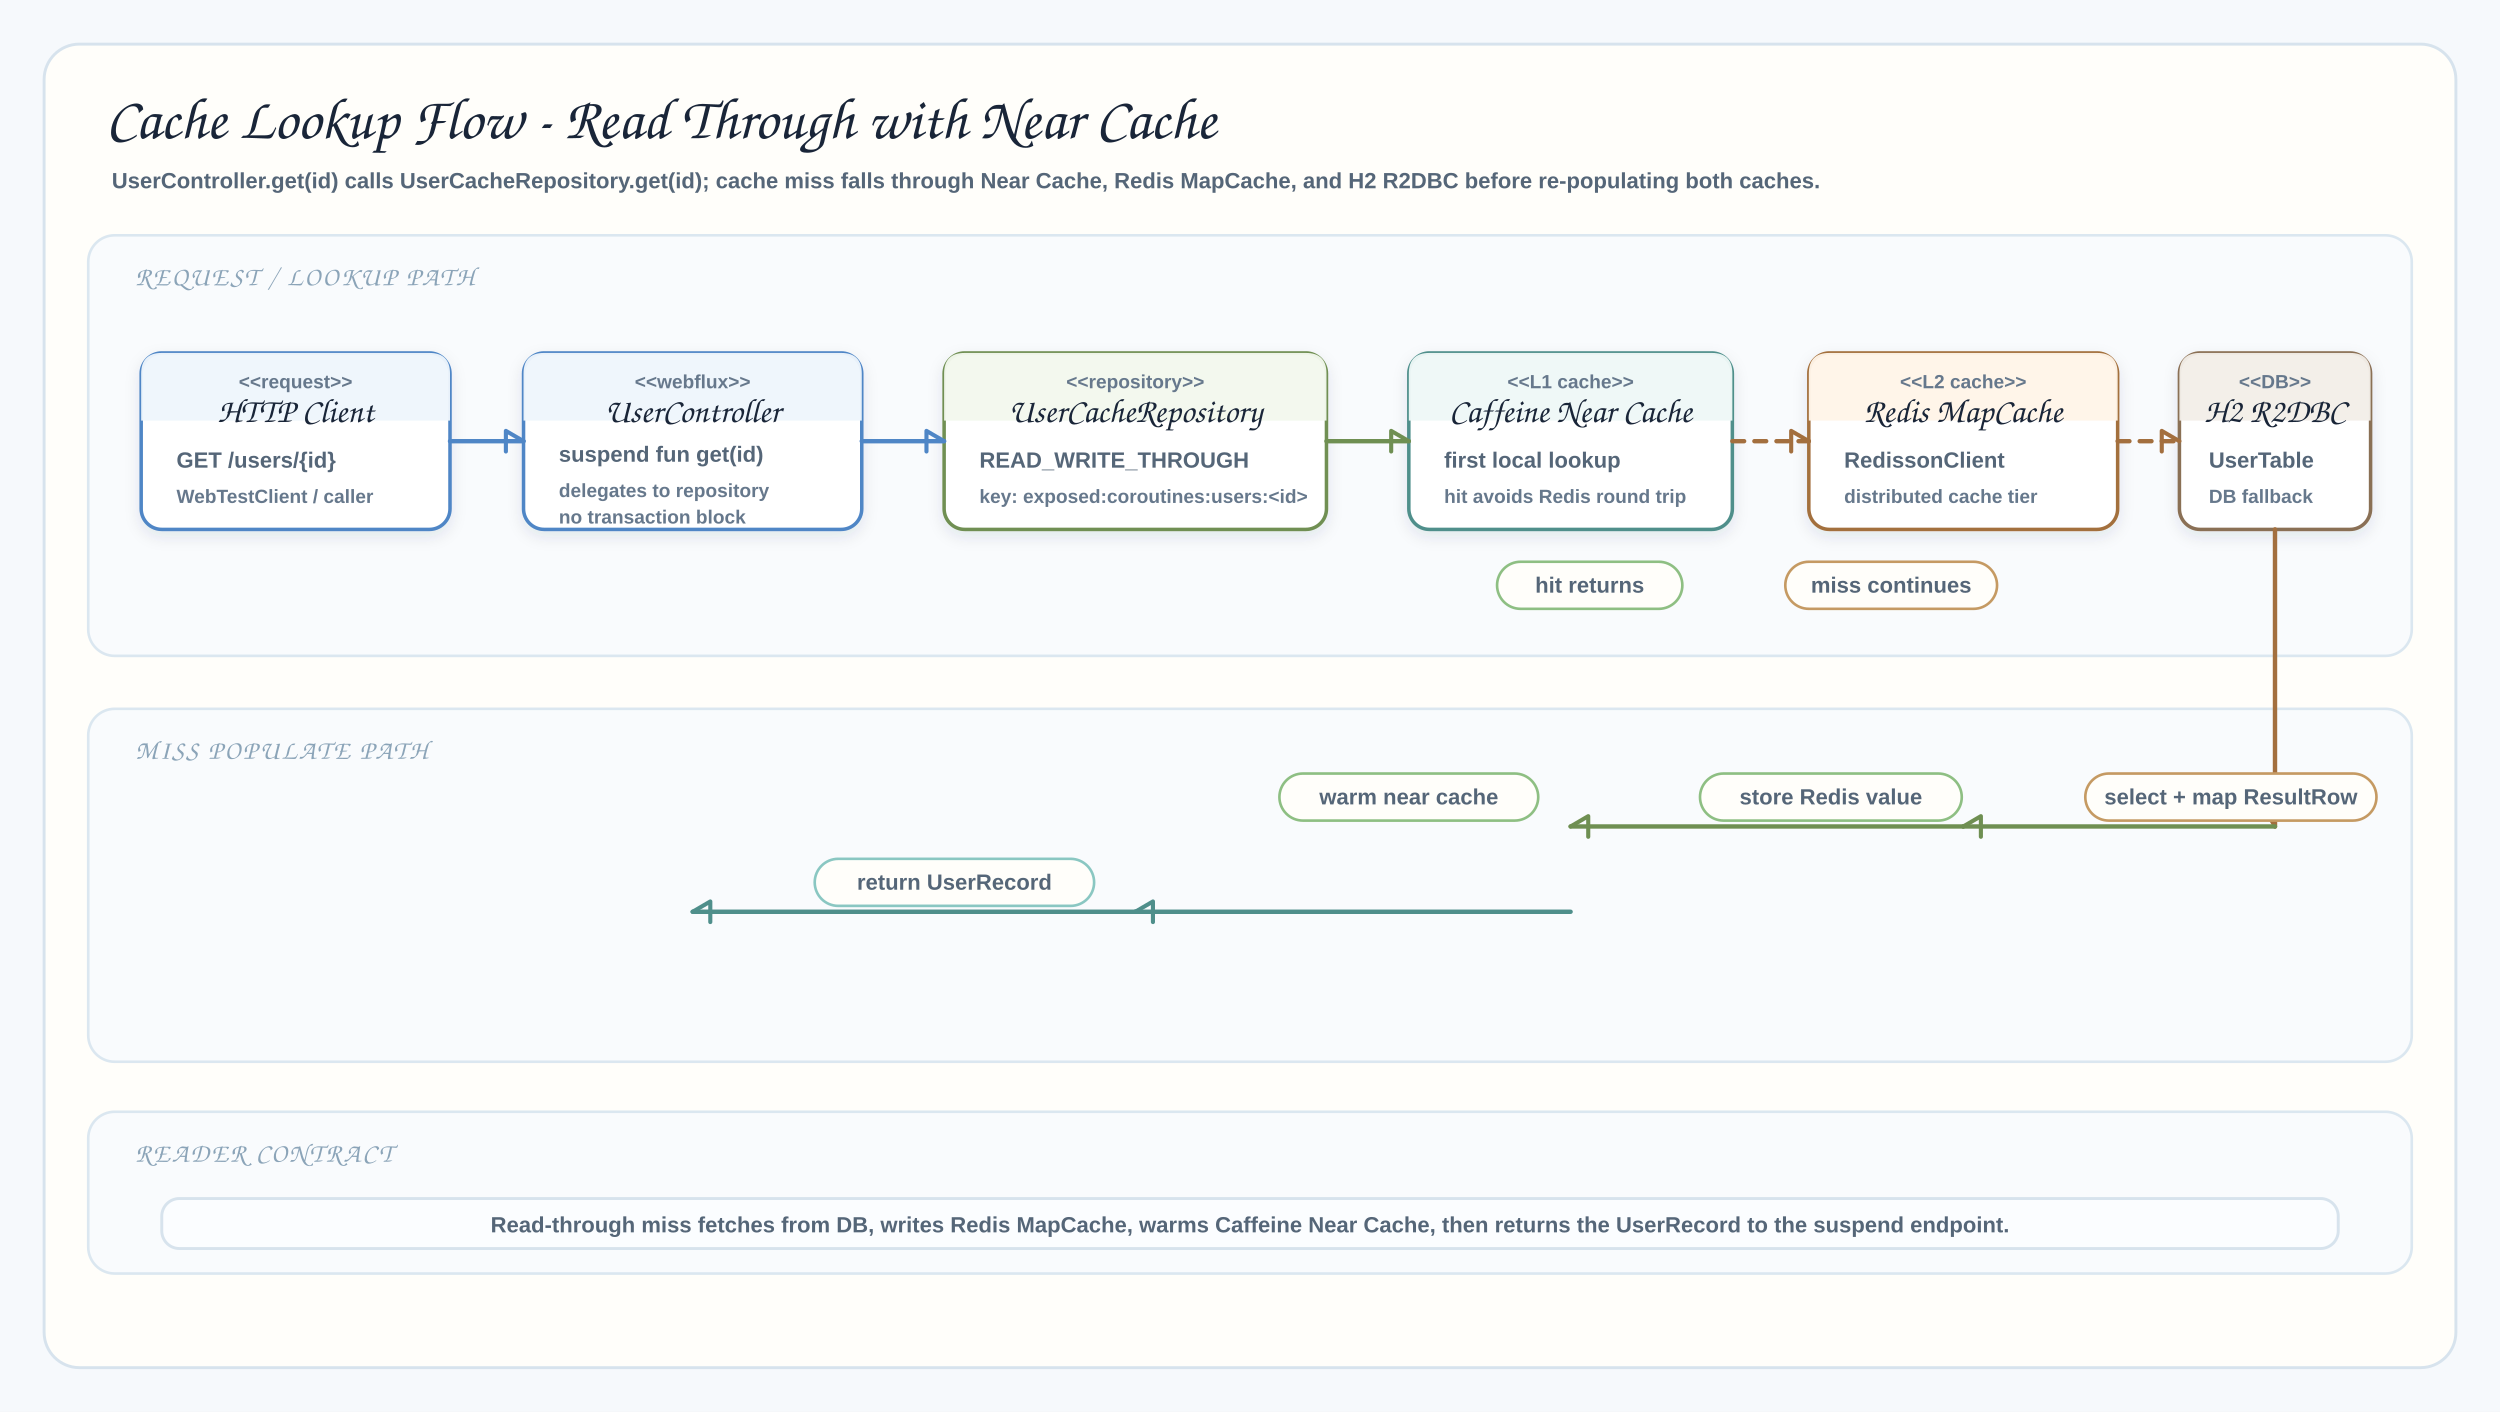
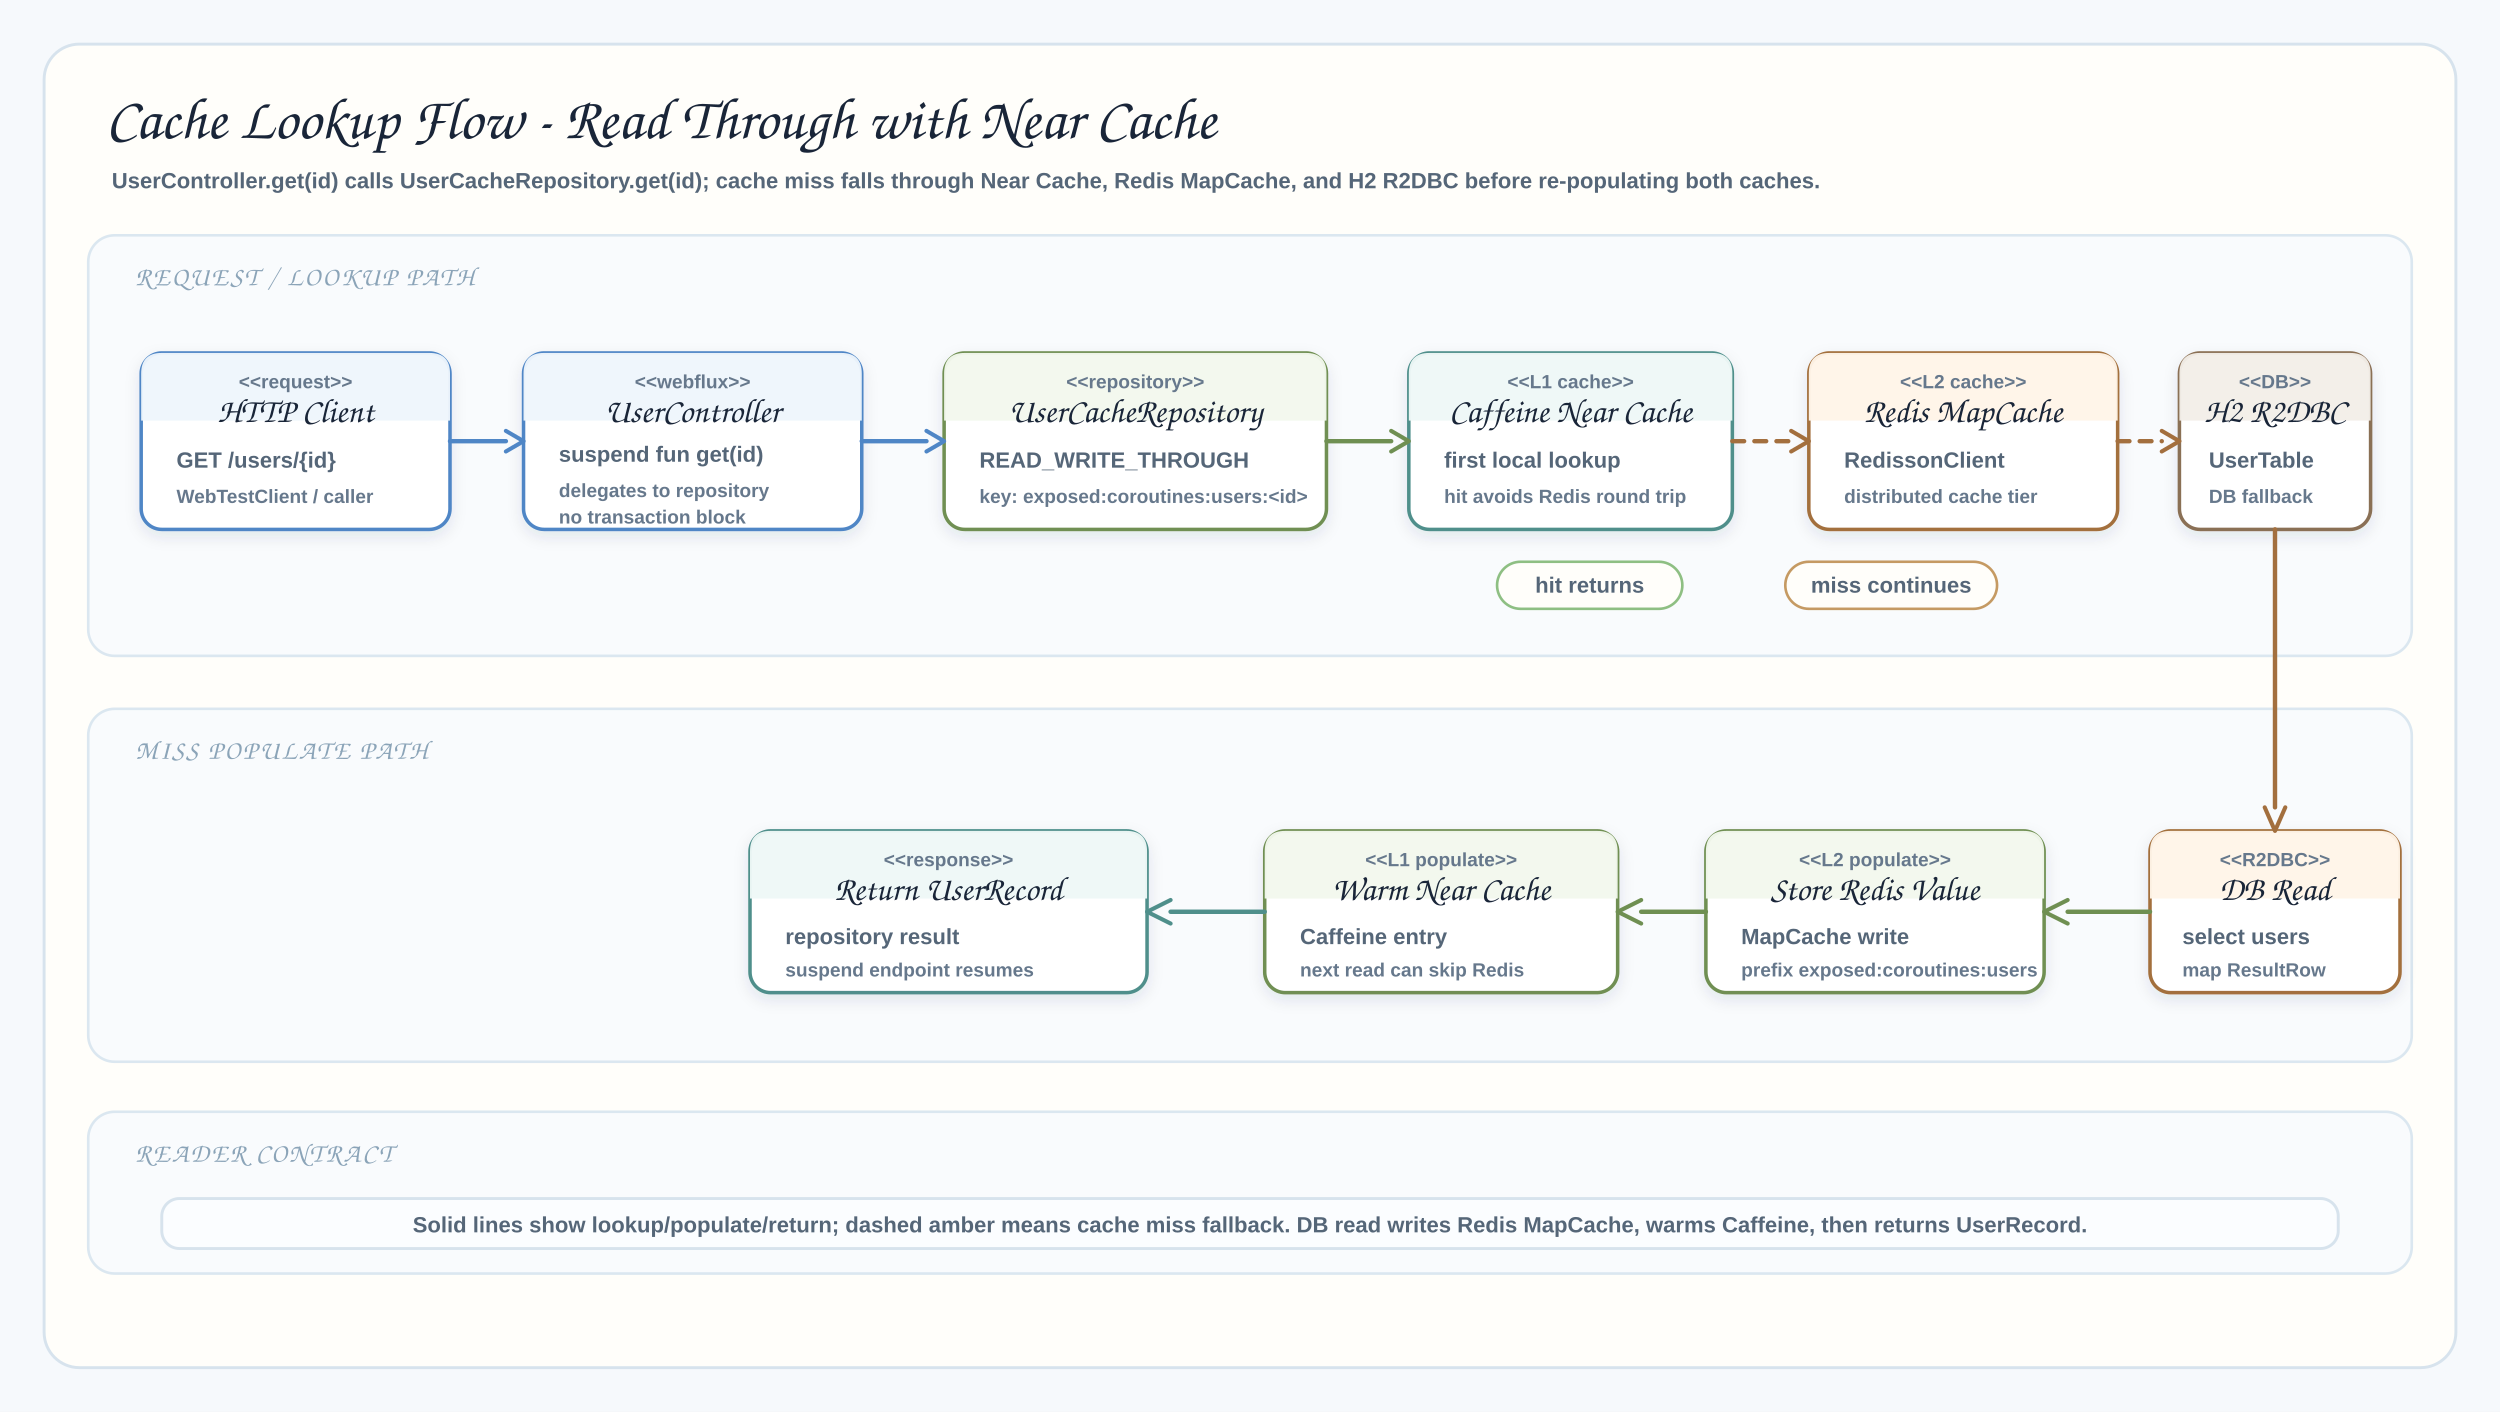
<svg xmlns="http://www.w3.org/2000/svg" width="1700" height="960" viewBox="0 0 1700 960" role="img" aria-label="Cache lookup flow for R2DBC read-through repository">
  <defs>
    <filter id="softShadow" x="-8%" y="-10%" width="116%" height="124%">
      <feDropShadow dx="0" dy="4" stdDeviation="5" flood-color="#25384d" flood-opacity="0.10" />
    </filter>
    <style>
      .canvas{fill:#f6f9fc}
      .frame{fill:#fffefa;stroke:#d7e3ed;stroke-width:2}
      .lane{fill:#f9fbfd;stroke:#dbe7f0;stroke-width:1.8}
      .title{font-family:"Architects Daughter","Comic Sans MS","Comic Sans",cursive;font-size:40px;fill:#192538;font-weight:400}
      .subtitle,.detail,.foot,.labelText{font-family:"Comic Sans MS","Comic Sans","Comic Neue",Arial,sans-serif;font-size:15px;font-weight:700;fill:#556678}
      .small{font-family:"Comic Sans MS","Comic Sans","Comic Neue",Arial,sans-serif;font-size:13px;font-weight:700;fill:#66788c}
      .laneTitle{font-family:"Architects Daughter","Comic Sans MS","Comic Sans",cursive;font-size:18px;letter-spacing:0.08em;fill:#8ba4b8;font-weight:400}
      .cardTitle{font-family:"Architects Daughter","Comic Sans MS","Comic Sans",cursive;font-size:23px;fill:#192538;font-weight:400}
      .stereo{font-family:"Comic Sans MS","Comic Sans","Comic Neue",Arial,sans-serif;font-size:13px;font-weight:700;fill:#66788c}
      .card{filter:url(#softShadow);stroke-width:2.4}
      .header{opacity:.96}
      .connector{fill:none;stroke-width:3;stroke-linecap:round;stroke-linejoin:round}
      .dash{stroke-dasharray:8 7}
      .head{fill:none;stroke-width:2.8;stroke-linecap:round;stroke-linejoin:round;stroke-dasharray:none}
      .label{fill:#fffefa;stroke-width:1.8}
      .blue{stroke:#4f86c6}
      .green{stroke:#6f8f52}
      .amber{stroke:#a36f3e}
      .teal{stroke:#4f8f8b}
    </style>
  </defs>
  <rect class="canvas" width="1700" height="960" />
  <rect class="frame" x="30" y="30" width="1640" height="900" rx="24" />
  <text class="title" x="72" y="94">Cache Lookup Flow - Read Through with Near Cache</text>
  <text class="subtitle" x="76" y="128">UserController.get(id) calls UserCacheRepository.get(id); cache miss falls through Near Cache, Redis MapCache, and H2 R2DBC before re-populating both caches.</text>
  <rect class="lane" x="60" y="160" width="1580" height="286" rx="18" />
  <text class="laneTitle" x="92" y="194">REQUEST / LOOKUP PATH</text>
  <rect class="lane" x="60" y="482" width="1580" height="240" rx="18" />
  <text class="laneTitle" x="92" y="516">MISS POPULATE PATH</text>
  <rect class="lane" x="60" y="756" width="1580" height="110" rx="18" />
  <text class="laneTitle" x="92" y="790">READER CONTRACT</text>
  <g data-card="HTTP Client" data-x="96" data-y="240" data-width="210" data-height="120">
    <rect class="card" x="96" y="240" width="210" height="120" rx="14" fill="#ffffff" stroke="#4f86c6" />
    <path class="header" d="M96,286 L96,254 Q96,240 110,240 L292,240 Q306,240 306,254 L306,286 Z" fill="#eef6fc" />
    <text class="stereo" x="201" y="264" text-anchor="middle">&lt;&lt;request&gt;&gt;</text>
    <text class="cardTitle" x="201" y="287" text-anchor="middle">HTTP Client</text>
    <text class="detail" x="120" y="318">GET /users/{id}</text>
    <text class="small" x="120" y="342">WebTestClient / caller</text>
  </g>
  <g data-card="UserController" data-x="356" data-y="240" data-width="230" data-height="120">
    <rect class="card" x="356" y="240" width="230" height="120" rx="14" fill="#ffffff" stroke="#4f86c6" />
    <path class="header" d="M356,286 L356,254 Q356,240 370,240 L572,240 Q586,240 586,254 L586,286 Z" fill="#eef6fc" />
    <text class="stereo" x="471" y="264" text-anchor="middle">&lt;&lt;webflux&gt;&gt;</text>
    <text class="cardTitle" x="471" y="287" text-anchor="middle">UserController</text>
    <text class="detail" x="380" y="314">suspend fun get(id)</text>
    <text class="small" x="380" y="338">delegates to repository</text>
    <text class="small" x="380" y="356">no transaction block</text>
  </g>
  <g data-card="UserCacheRepository" data-x="642" data-y="240" data-width="260" data-height="120">
    <rect class="card" x="642" y="240" width="260" height="120" rx="14" fill="#ffffff" stroke="#6f8f52" />
    <path class="header" d="M642,286 L642,254 Q642,240 656,240 L888,240 Q902,240 902,254 L902,286 Z" fill="#f2f8ed" />
    <text class="stereo" x="772" y="264" text-anchor="middle">&lt;&lt;repository&gt;&gt;</text>
    <text class="cardTitle" x="772" y="287" text-anchor="middle">UserCacheRepository</text>
    <text class="detail" x="666" y="318">READ_WRITE_THROUGH</text>
    <text class="small" x="666" y="342">key: exposed:coroutines:users:&lt;id&gt;</text>
  </g>
  <g data-card="Near Cache" data-x="958" data-y="240" data-width="220" data-height="120">
    <rect class="card" x="958" y="240" width="220" height="120" rx="14" fill="#ffffff" stroke="#4f8f8b" />
    <path class="header" d="M958,286 L958,254 Q958,240 972,240 L1164,240 Q1178,240 1178,254 L1178,286 Z" fill="#eef8f7" />
    <text class="stereo" x="1068" y="264" text-anchor="middle">&lt;&lt;L1 cache&gt;&gt;</text>
    <text class="cardTitle" x="1068" y="287" text-anchor="middle">Caffeine Near Cache</text>
    <text class="detail" x="982" y="318">first local lookup</text>
    <text class="small" x="982" y="342">hit avoids Redis round trip</text>
  </g>
  <g data-card="Redis MapCache" data-x="1230" data-y="240" data-width="210" data-height="120">
    <rect class="card" x="1230" y="240" width="210" height="120" rx="14" fill="#ffffff" stroke="#a36f3e" />
    <path class="header" d="M1230,286 L1230,254 Q1230,240 1244,240 L1426,240 Q1440,240 1440,254 L1440,286 Z" fill="#fff5e8" />
    <text class="stereo" x="1335" y="264" text-anchor="middle">&lt;&lt;L2 cache&gt;&gt;</text>
    <text class="cardTitle" x="1335" y="287" text-anchor="middle">Redis MapCache</text>
    <text class="detail" x="1254" y="318">RedissonClient</text>
    <text class="small" x="1254" y="342">distributed cache tier</text>
  </g>
  <g data-card="H2 R2DBC DB" data-x="1482" data-y="240" data-width="130" data-height="120">
    <rect class="card" x="1482" y="240" width="130" height="120" rx="14" fill="#ffffff" stroke="#8a6f55" />
    <path class="header" d="M1482,286 L1482,254 Q1482,240 1496,240 L1598,240 Q1612,240 1612,254 L1612,286 Z" fill="#f3eee8" />
    <text class="stereo" x="1547" y="264" text-anchor="middle">&lt;&lt;DB&gt;&gt;</text>
    <text class="cardTitle" x="1547" y="287" text-anchor="middle">H2 R2DBC</text>
    <text class="detail" x="1502" y="318">UserTable</text>
    <text class="small" x="1502" y="342">DB fallback</text>
  </g>
  <g id="lookup-connectors">
-     <path class="connector blue" data-connector="lookup" d="M306 300 L356 300" />
-     <polyline class="head blue" points="356,300 344,293 344,307" />
-     <path class="connector blue" data-connector="lookup" d="M586 300 L642 300" />
-     <polyline class="head blue" points="642,300 630,293 630,307" />
-     <path class="connector green" data-connector="lookup" d="M902 300 L958 300" />
-     <polyline class="head green" points="958,300 946,293 946,307" />
-     <path class="connector amber dash" data-connector="miss" d="M1178 300 L1230 300" />
-     <polyline class="head amber" points="1230,300 1218,293 1218,307" />
-     <path class="connector amber dash" data-connector="miss" d="M1440 300 L1482 300" />
-     <polyline class="head amber" points="1482,300 1470,293 1470,307" />
+     <path class="connector blue" data-connector="lookup" d="M306 300 L344 300" />
+     <polyline class="head blue" points="344,293 356,300 344,307" stroke-dasharray="none" style="stroke-dasharray:none!important" />
+     <path class="connector blue" data-connector="lookup" d="M586 300 L630 300" />
+     <polyline class="head blue" points="630,293 642,300 630,307" stroke-dasharray="none" style="stroke-dasharray:none!important" />
+     <path class="connector green" data-connector="lookup" d="M902 300 L946 300" />
+     <polyline class="head green" points="946,293 958,300 946,307" stroke-dasharray="none" style="stroke-dasharray:none!important" />
+     <path class="connector amber dash" data-connector="miss" d="M1178 300 L1218 300" stroke-linecap="butt" />
+     <polyline class="head amber" points="1218,293 1230,300 1218,307" stroke-dasharray="none" style="stroke-dasharray:none!important" />
+     <path class="connector amber dash" data-connector="miss" d="M1440 300 L1470 300" stroke-linecap="butt" />
+     <polyline class="head amber" points="1470,293 1482,300 1470,307" stroke-dasharray="none" style="stroke-dasharray:none!important" />
  </g>
  <g id="labels">
    <rect class="label" x="1018" y="382" width="126" height="32" rx="16" stroke="#8ebf83" />
    <text class="labelText" x="1081" y="403" text-anchor="middle">hit returns</text>
    <rect class="label" x="1214" y="382" width="144" height="32" rx="16" stroke="#c59a63" />
    <text class="labelText" x="1286" y="403" text-anchor="middle">miss continues</text>
  </g>
  <g id="populate-corridor">
-     <path class="connector amber" data-connector="db-read" d="M1547 360 L1547 562" />
-     <polyline class="head amber" points="1547,562 1540,550 1554,550" />
-     <path class="connector green" data-connector="populate" d="M1547 562 L1335 562" />
-     <polyline class="head green" points="1335,562 1347,555 1347,569" />
-     <path class="connector green" data-connector="populate" d="M1335 562 L1068 562" />
-     <polyline class="head green" points="1068,562 1080,555 1080,569" />
-     <path class="connector teal" data-connector="return" d="M1068 620 L772 620" />
-     <polyline class="head teal" points="772,620 784,613 784,627" />
-     <path class="connector teal" data-connector="return" d="M772 620 L471 620" />
-     <polyline class="head teal" points="471,620 483,613 483,627" />
-     <rect class="label" x="1418" y="526" width="198" height="32" rx="16" stroke="#c59a63" />
-     <text class="labelText" x="1517" y="547" text-anchor="middle">select + map ResultRow</text>
-     <rect class="label" x="1156" y="526" width="178" height="32" rx="16" stroke="#8ebf83" />
-     <text class="labelText" x="1245" y="547" text-anchor="middle">store Redis value</text>
-     <rect class="label" x="870" y="526" width="176" height="32" rx="16" stroke="#8ebf83" />
-     <text class="labelText" x="958" y="547" text-anchor="middle">warm near cache</text>
-     <rect class="label" x="554" y="584" width="190" height="32" rx="16" stroke="#8ac7c2" />
-     <text class="labelText" x="649" y="605" text-anchor="middle">return UserRecord</text>
+     <g data-card="Return UserRecord" data-x="510" data-y="565" data-width="270" data-height="110">
+       <rect class="card" x="510" y="565" width="270" height="110" rx="14" fill="#ffffff" stroke="#4f8f8b" />
+       <path class="header" d="M510,611 L510,579 Q510,565 524,565 L766,565 Q780,565 780,579 L780,611 Z" fill="#eef8f7" />
+       <text class="stereo" x="645" y="589" text-anchor="middle">&lt;&lt;response&gt;&gt;</text>
+       <text class="cardTitle" x="645" y="612" text-anchor="middle">Return UserRecord</text>
+       <text class="detail" x="534" y="642">repository result</text>
+       <text class="small" x="534" y="664">suspend endpoint resumes</text>
+     </g>
+     <g data-card="Near Cache Warm" data-x="860" data-y="565" data-width="240" data-height="110">
+       <rect class="card" x="860" y="565" width="240" height="110" rx="14" fill="#ffffff" stroke="#6f8f52" />
+       <path class="header" d="M860,611 L860,579 Q860,565 874,565 L1086,565 Q1100,565 1100,579 L1100,611 Z" fill="#f2f8ed" />
+       <text class="stereo" x="980" y="589" text-anchor="middle">&lt;&lt;L1 populate&gt;&gt;</text>
+       <text class="cardTitle" x="980" y="612" text-anchor="middle">Warm Near Cache</text>
+       <text class="detail" x="884" y="642">Caffeine entry</text>
+       <text class="small" x="884" y="664">next read can skip Redis</text>
+     </g>
+     <g data-card="Redis Populate" data-x="1160" data-y="565" data-width="230" data-height="110">
+       <rect class="card" x="1160" y="565" width="230" height="110" rx="14" fill="#ffffff" stroke="#6f8f52" />
+       <path class="header" d="M1160,611 L1160,579 Q1160,565 1174,565 L1376,565 Q1390,565 1390,579 L1390,611 Z" fill="#f2f8ed" />
+       <text class="stereo" x="1275" y="589" text-anchor="middle">&lt;&lt;L2 populate&gt;&gt;</text>
+       <text class="cardTitle" x="1275" y="612" text-anchor="middle">Store Redis Value</text>
+       <text class="detail" x="1184" y="642">MapCache write</text>
+       <text class="small" x="1184" y="664">prefix exposed:coroutines:users</text>
+     </g>
+     <g data-card="DB Read" data-x="1462" data-y="565" data-width="170" data-height="110">
+       <rect class="card" x="1462" y="565" width="170" height="110" rx="14" fill="#ffffff" stroke="#a36f3e" />
+       <path class="header" d="M1462,611 L1462,579 Q1462,565 1476,565 L1618,565 Q1632,565 1632,579 L1632,611 Z" fill="#fff5e8" />
+       <text class="stereo" x="1547" y="589" text-anchor="middle">&lt;&lt;R2DBC&gt;&gt;</text>
+       <text class="cardTitle" x="1547" y="612" text-anchor="middle">DB Read</text>
+       <text class="detail" x="1484" y="642">select users</text>
+       <text class="small" x="1484" y="664">map ResultRow</text>
+     </g>
+     <path class="connector amber" data-connector="db-read" d="M1547 360 L1547 549" />
+     <polyline class="head amber" points="1540,549 1547,565 1554,549" stroke-dasharray="none" style="stroke-dasharray:none!important" />
+     <path class="connector green" data-connector="populate" d="M1462 620 L1406 620" />
+     <polyline class="head green" points="1406,612 1390,620 1406,628" stroke-dasharray="none" style="stroke-dasharray:none!important" />
+     <path class="connector green" data-connector="populate" d="M1160 620 L1116 620" />
+     <polyline class="head green" points="1116,612 1100,620 1116,628" stroke-dasharray="none" style="stroke-dasharray:none!important" />
+     <path class="connector teal" data-connector="return" d="M860 620 L796 620" />
+     <polyline class="head teal" points="796,612 780,620 796,628" stroke-dasharray="none" style="stroke-dasharray:none!important" />
  </g>
  <rect x="110" y="815" width="1480" height="34" rx="12" fill="#fbfdff" stroke="#d7e3ed" stroke-width="2" />
-   <text class="foot" x="850" y="838" text-anchor="middle">Read-through miss fetches from DB, writes Redis MapCache, warms Caffeine Near Cache, then returns the UserRecord to the suspend endpoint.</text>
+   <text class="foot" x="850" y="838" text-anchor="middle">Solid lines show lookup/populate/return; dashed amber means cache miss fallback. DB read writes Redis MapCache, warms Caffeine, then returns UserRecord.</text>
</svg>
